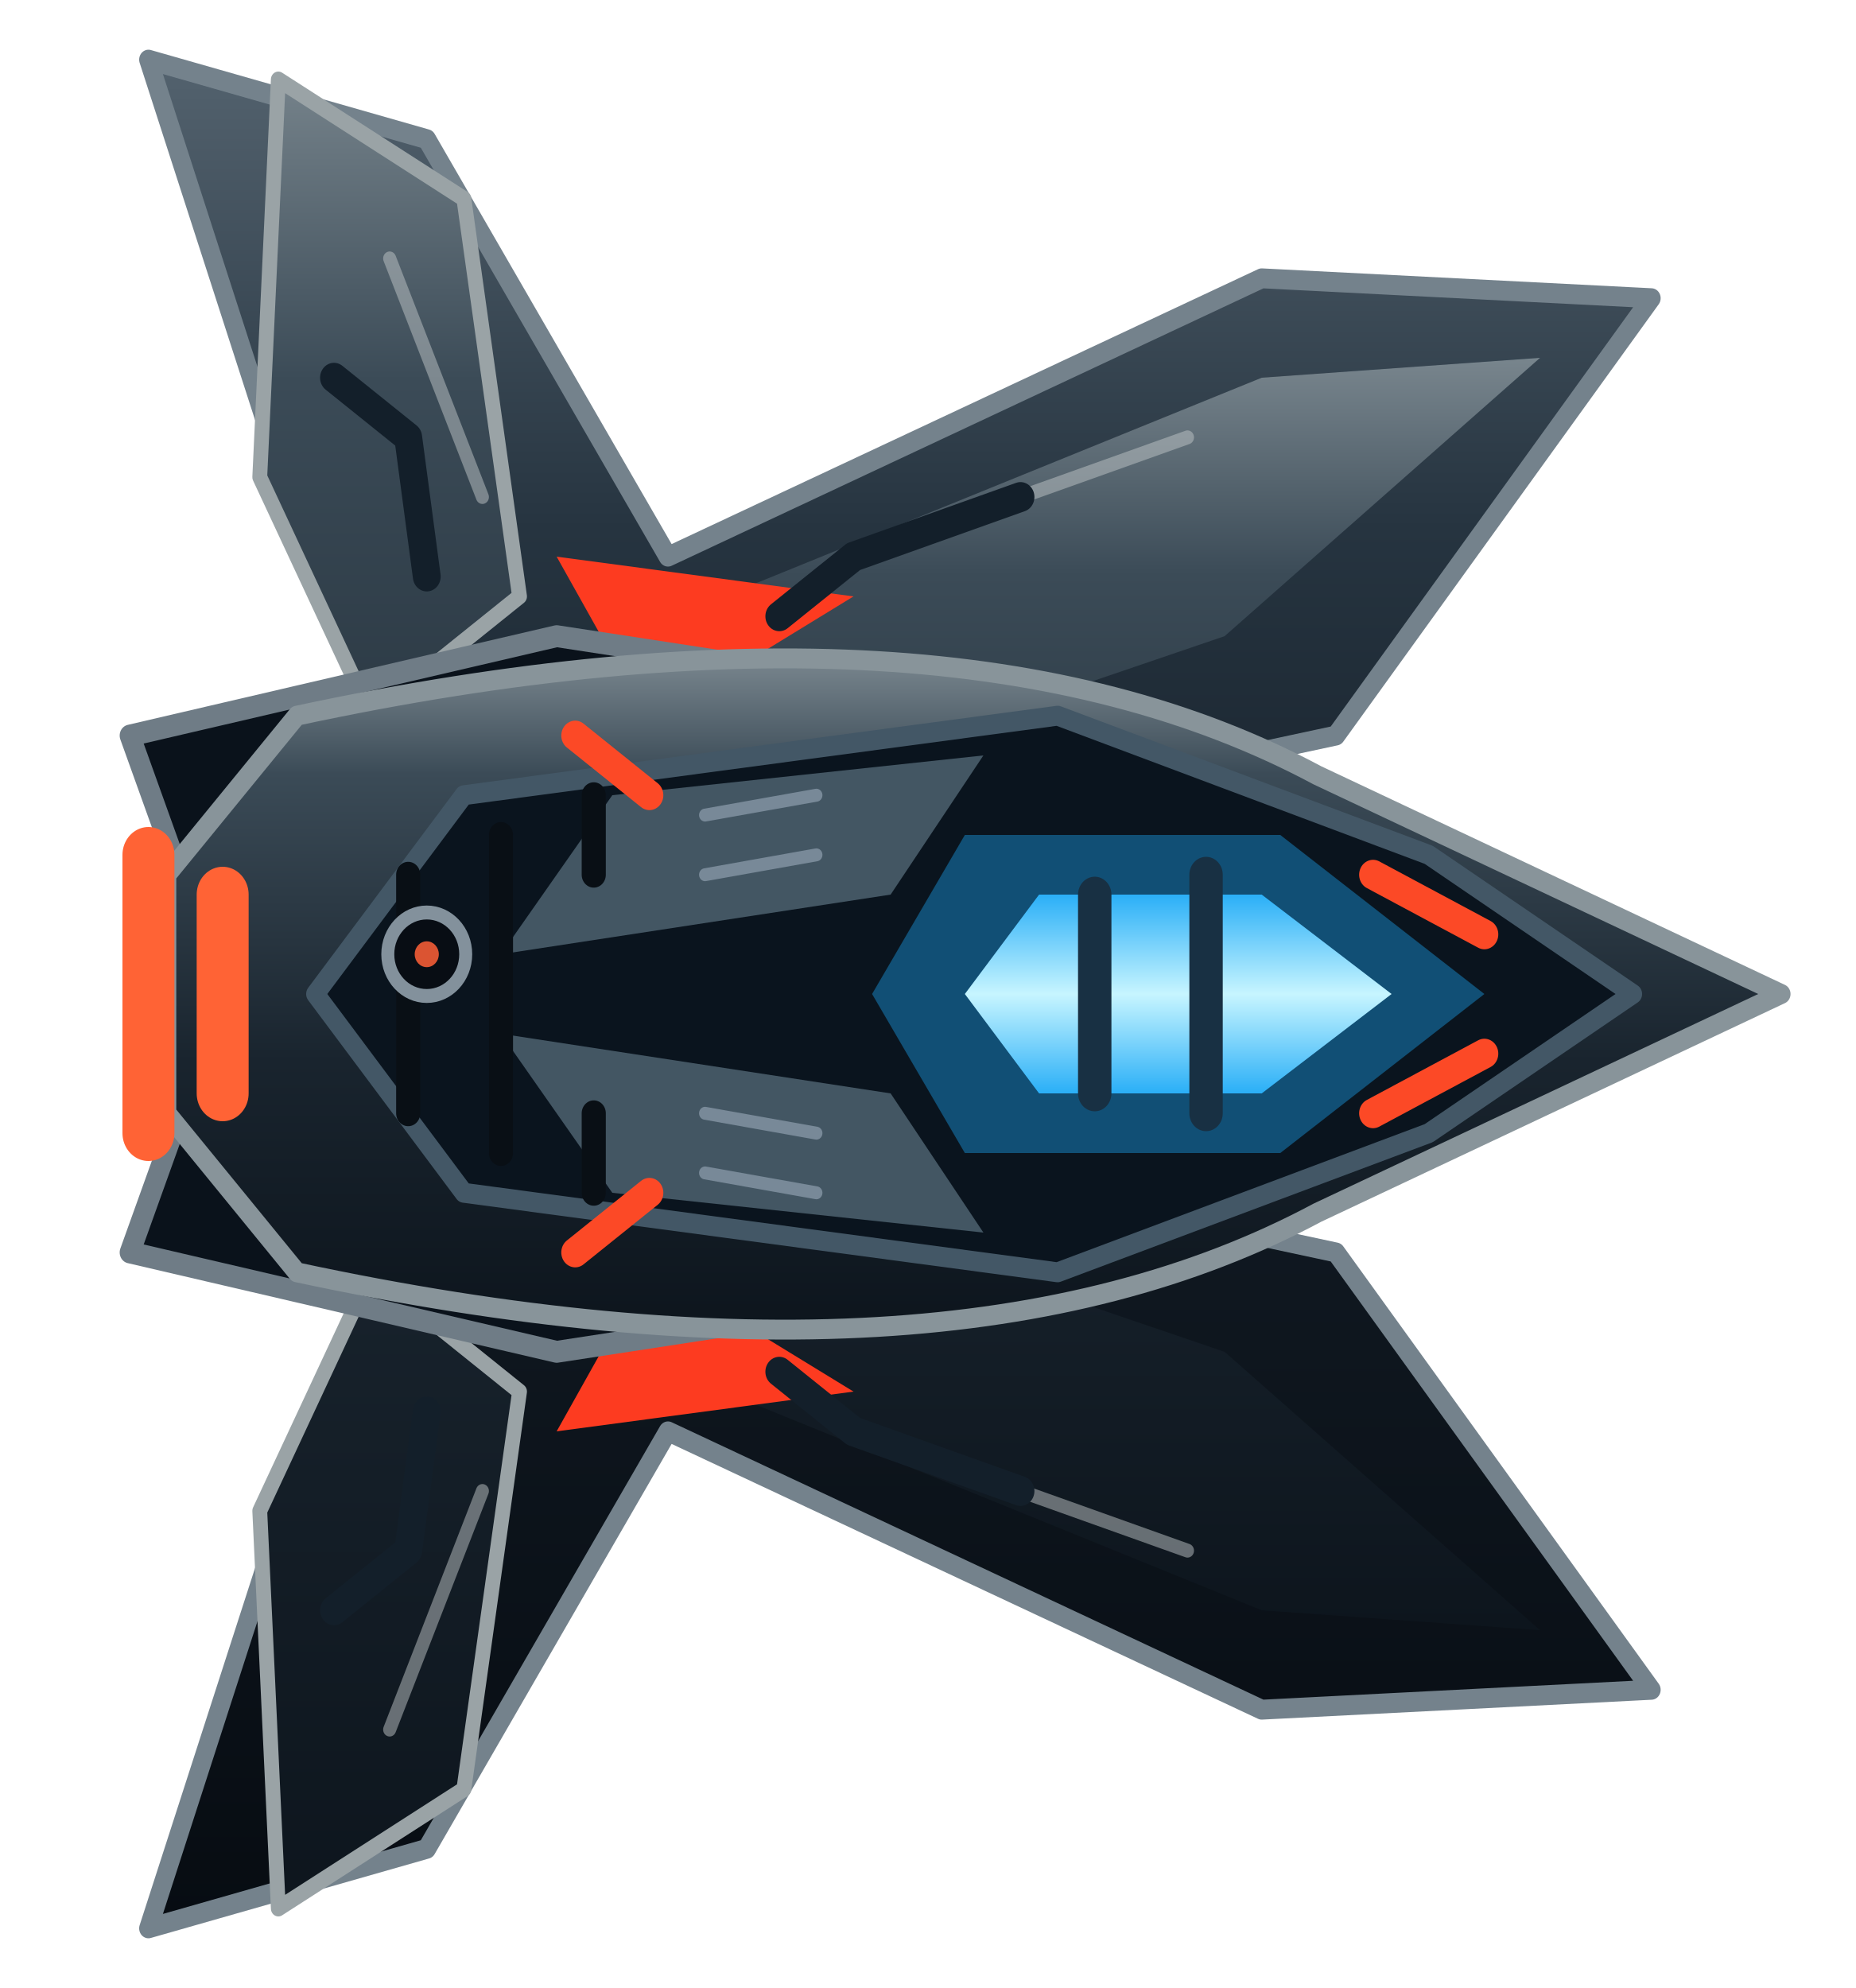
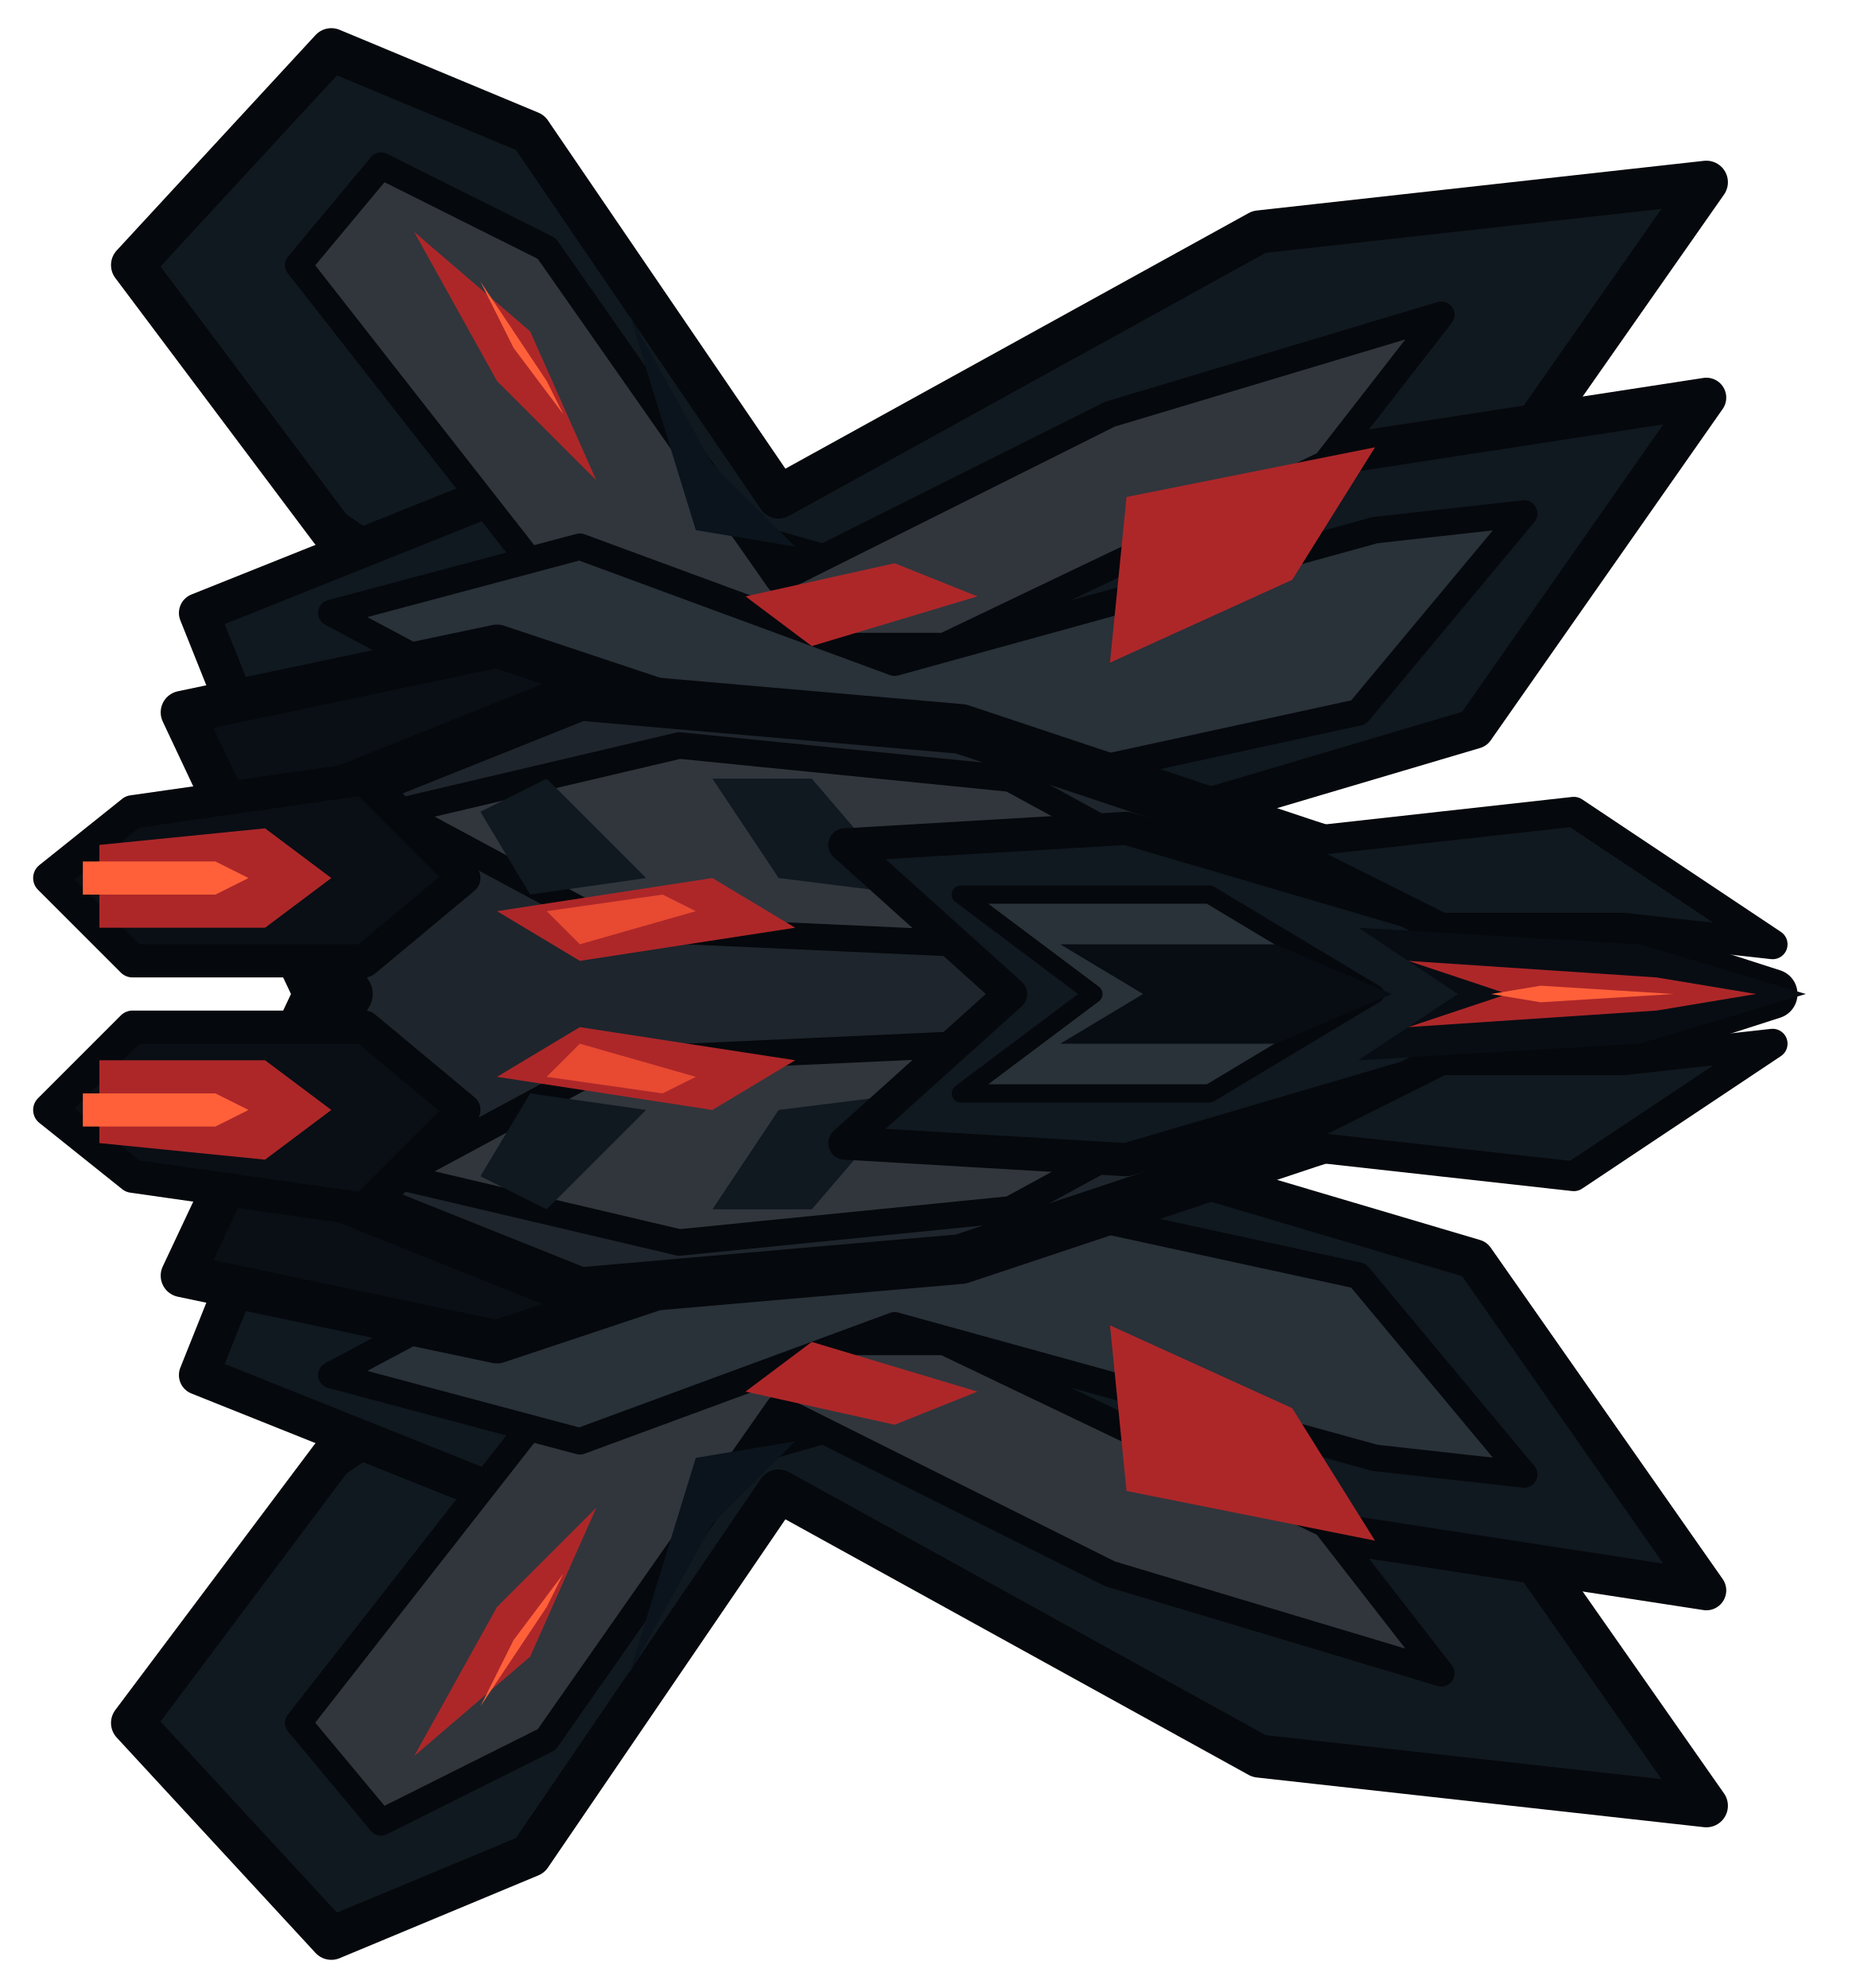
<svg xmlns="http://www.w3.org/2000/svg" width="112" height="120" viewBox="0 0 112 120">
-   <defs>
-     <linearGradient id="hull" x1="0" y1="0" x2="0" y2="1">
-       <stop stop-color="#53626e" />
-       <stop offset=".25" stop-color="#263440" />
-       <stop offset=".56" stop-color="#111a23" />
-       <stop offset="1" stop-color="#070c12" />
-     </linearGradient>
-     <linearGradient id="plate" x1="0" y1="0" x2="0" y2="1">
-       <stop stop-color="#78858d" />
-       <stop offset=".17" stop-color="#3b4b57" />
-       <stop offset=".6" stop-color="#19242e" />
-       <stop offset="1" stop-color="#0d151d" />
-     </linearGradient>
-     <linearGradient id="core" x1="0" y1="0" x2="0" y2="1">
-       <stop stop-color="#2aaff7" />
-       <stop offset=".5" stop-color="#c7f5ff" />
-       <stop offset="1" stop-color="#2aaff7" />
-     </linearGradient>
-   </defs>
-   <g transform="translate(0 0) scale(1.12 1.2)" stroke-linejoin="round" stroke-linecap="round">
-     <path d="M8 3 23 7 36 28 68 14 89 15 72 37 42 43 17 29Z M8 97 23 93 36 72 68 86 89 85 72 63 42 57 17 71Z" fill="url(#hull)" stroke="#74828c" stroke-width="1" />
-     <path d="M15 4 25 10 28 30 20 36 14 24Z M15 96 25 90 28 70 20 64 14 76Z" fill="url(#plate)" stroke="#9aa3a6" stroke-width=".8" />
-     <path d="M39 30 68 19 83 18 66 32 44 39Z M39 70 68 81 83 82 66 68 44 61Z" fill="url(#plate)" />
-     <path d="M30 28 46 30 39 34 33 33Z M30 72 46 70 39 66 33 67Z" fill="#fd3b20" />
-     <path d="M7 37 30 32 51 35 57 43 57 57 51 65 30 68 7 63 12 50Z" fill="#0a121b" stroke="#6f7c86" stroke-width="1.1" />
-     <path d="M16 36Q51 29 71 39L96 50 71 61Q51 71 16 64L9 56V44Z" fill="url(#plate)" stroke="#88949a" stroke-width="1" />
-     <path d="M25 40 57 36 77 43 88 50 77 57 57 64 25 60 17 50Z" fill="#0a141e" stroke="#435766" stroke-width="1" />
-     <path d="M33 40 53 38 48 45 27 48Z M33 60 53 62 48 55 27 52Z" fill="#435663" />
-     <path d="M52 42 69 42 80 50 69 58 52 58 47 50Z" fill="#1580bb" opacity=".55" />
-     <path d="M56 45 68 45 75 50 68 55 56 55 52 50Z" fill="url(#core)" />
-     <path d="M59 45V55 M65 44V56" stroke="#183043" stroke-width="1.8" />
-     <path d="M8 43V57 M12 45V55" stroke="#ff6335" stroke-width="2.8" />
-     <path d="M21 13 26 25 M21 87 26 75 M49 27 64 22 M49 73 64 78" stroke="#c0c6c7" opacity=".5" stroke-width=".7" />
-     <path d="M31 37 35 40 M31 63 35 60 M74 44 80 47 M74 56 80 53" stroke="#fc4926" stroke-width="1.5" />
-     <path d="M22 44V56 M27 42V58 M32 40V44 M32 56V60" stroke="#090f15" stroke-width="1.3" />
-     <path d="M18 19 22 22 23 29 M18 81 22 78 23 71 M42 31 46 28 55 25 M42 69 46 72 55 75" fill="none" stroke="#131f2a" stroke-width="1.5" />
-     <path d="M38 41 44 40 M38 44 44 43 M38 59 44 60 M38 56 44 57" stroke="#788998" stroke-width=".65" />
-     <circle cx="23" cy="48" r="2.1" fill="#080d14" stroke="#83919c" stroke-width=".7" />
-     <circle cx="23" cy="48" r=".65" fill="#db5432" />
+   <g stroke-linejoin="round" stroke-linecap="round">
+     <path d="M8 16 20 3 32 8 47 30 76 14 103 11 89 31 67 43 39 45 20 32Z" fill="#111920" stroke="#05080c" stroke-width="2.6" />
+     <path d="M8 104 20 117 32 112 47 90 76 106 103 109 89 89 67 77 39 75 20 88Z" fill="#111920" stroke="#05080c" stroke-width="2.6" />
+     <path d="M12 37 32 29 53 35 77 28 103 24 89 44 62 52 36 49 16 47Z" fill="#101820" stroke="#05080c" stroke-width="2.4" />
+     <path d="M12 83 32 91 53 85 77 92 103 96 89 76 62 68 36 71 16 73Z" fill="#101820" stroke="#05080c" stroke-width="2.4" />
+     <path d="M18 16 23 10 33 15 47 35 67 25 87 19 80 28 57 39 36 39Z" fill="#30363c" stroke="#05080c" stroke-width="1.6" />
+     <path d="M18 104 23 110 33 105 47 85 67 95 87 101 80 92 57 81 36 81Z" fill="#30363c" stroke="#05080c" stroke-width="1.6" />
+     <path d="M20 37 35 33 54 40 83 32 92 31 82 43 59 48 35 45Z" fill="#293139" stroke="#05080c" stroke-width="1.6" />
+     <path d="M20 83 35 87 54 80 83 88 92 89 82 77 59 72 35 75Z" fill="#293139" stroke="#05080c" stroke-width="1.6" />
+     <path d="M25 14 32 20 36 29 30 23Z M45 36 54 34 59 36 49 39Z M25 106 32 100 36 91 30 97Z M45 84 54 86 59 84 49 81Z" fill="#ad2729" />
+     <path d="M29 17 33 23 34 25 31 21Z M29 103 33 97 34 95 31 99Z" fill="#ff6039" />
+     <path d="M38 19 43 28 48 33 42 32Z M38 101 43 92 48 87 42 88Z" fill="#0b141c" />
+     <path d="M68 30 83 27 78 35 67 40Z M68 90 83 93 78 85 67 80Z" fill="#ad2729" />
+     <path d="M11 43 30 39 48 45 58 53 58 67 48 75 30 81 11 77 19 60Z" fill="#090f15" stroke="#05080c" stroke-width="2.6" />
+     <path d="M15 50 35 42 58 44 79 51 107 60 79 69 58 76 35 78 15 70 21 60Z" fill="#1e252c" stroke="#05080c" stroke-width="3" />
+     <path d="M24 49 41 45 61 47 72 53 59 57 37 56Z" fill="#30363c" stroke="#05080c" stroke-width="1.6" />
+     <path d="M24 71 41 75 61 73 72 67 59 63 37 64Z" fill="#30363c" stroke="#05080c" stroke-width="1.6" />
+     <path d="M29 49 33 47 39 53 32 54Z M43 47 49 47 55 54 47 53Z M29 71 33 73 39 67 32 66Z M43 73 49 73 55 66 47 67Z" fill="#101820" />
+     <path d="M51 51 68 50 85 55 94 60 85 65 68 70 51 69 61 60Z" fill="#101820" stroke="#05080c" stroke-width="2" />
+     <path d="M58 54 73 54 83 60 73 66 58 66 66 60Z" fill="#293139" stroke="#05080c" stroke-width="1.1" />
+     <path d="M64 57 77 57 84 60 77 63 64 63 69 60Z" fill="#070d13" />
+     <path d="M77 51 95 49 107 57 98 56 87 56Z M77 69 95 71 107 63 98 64 87 64Z" fill="#111920" stroke="#05080c" stroke-width="1.8" />
+     <path d="M82 56 99 57 109 60 99 63 82 64 88 60Z" fill="#070d13" />
+     <path d="M85 58 100 59 106 60 100 61 85 62 91 60Z" fill="#ad2729" />
+     <path d="M93 59.5 101 60 93 60.5 90 60Z" fill="#ff6039" />
+     <path d="M8 49 22 47 28 53 22 58 8 58 3 53Z M8 62 22 62 28 67 22 73 8 71 3 67Z" fill="#090f15" stroke="#05080c" stroke-width="2" />
+     <path d="M6 51 16 50 20 53 16 56 6 56Z M6 64 16 64 20 67 16 70 6 69Z" fill="#ad2729" />
+     <path d="M5 52 13 52 15 53 13 54 5 54Z M5 66 13 66 15 67 13 68 5 68Z" fill="#ff6039" />
+     <path d="M30 55 43 53 48 56 35 58Z M30 65 43 67 48 64 35 62Z" fill="#ad2729" />
+     <path d="M33 55 40 54 42 55 35 57Z M33 65 40 66 42 65 35 63Z" fill="#e74931" />
  </g>
</svg>
